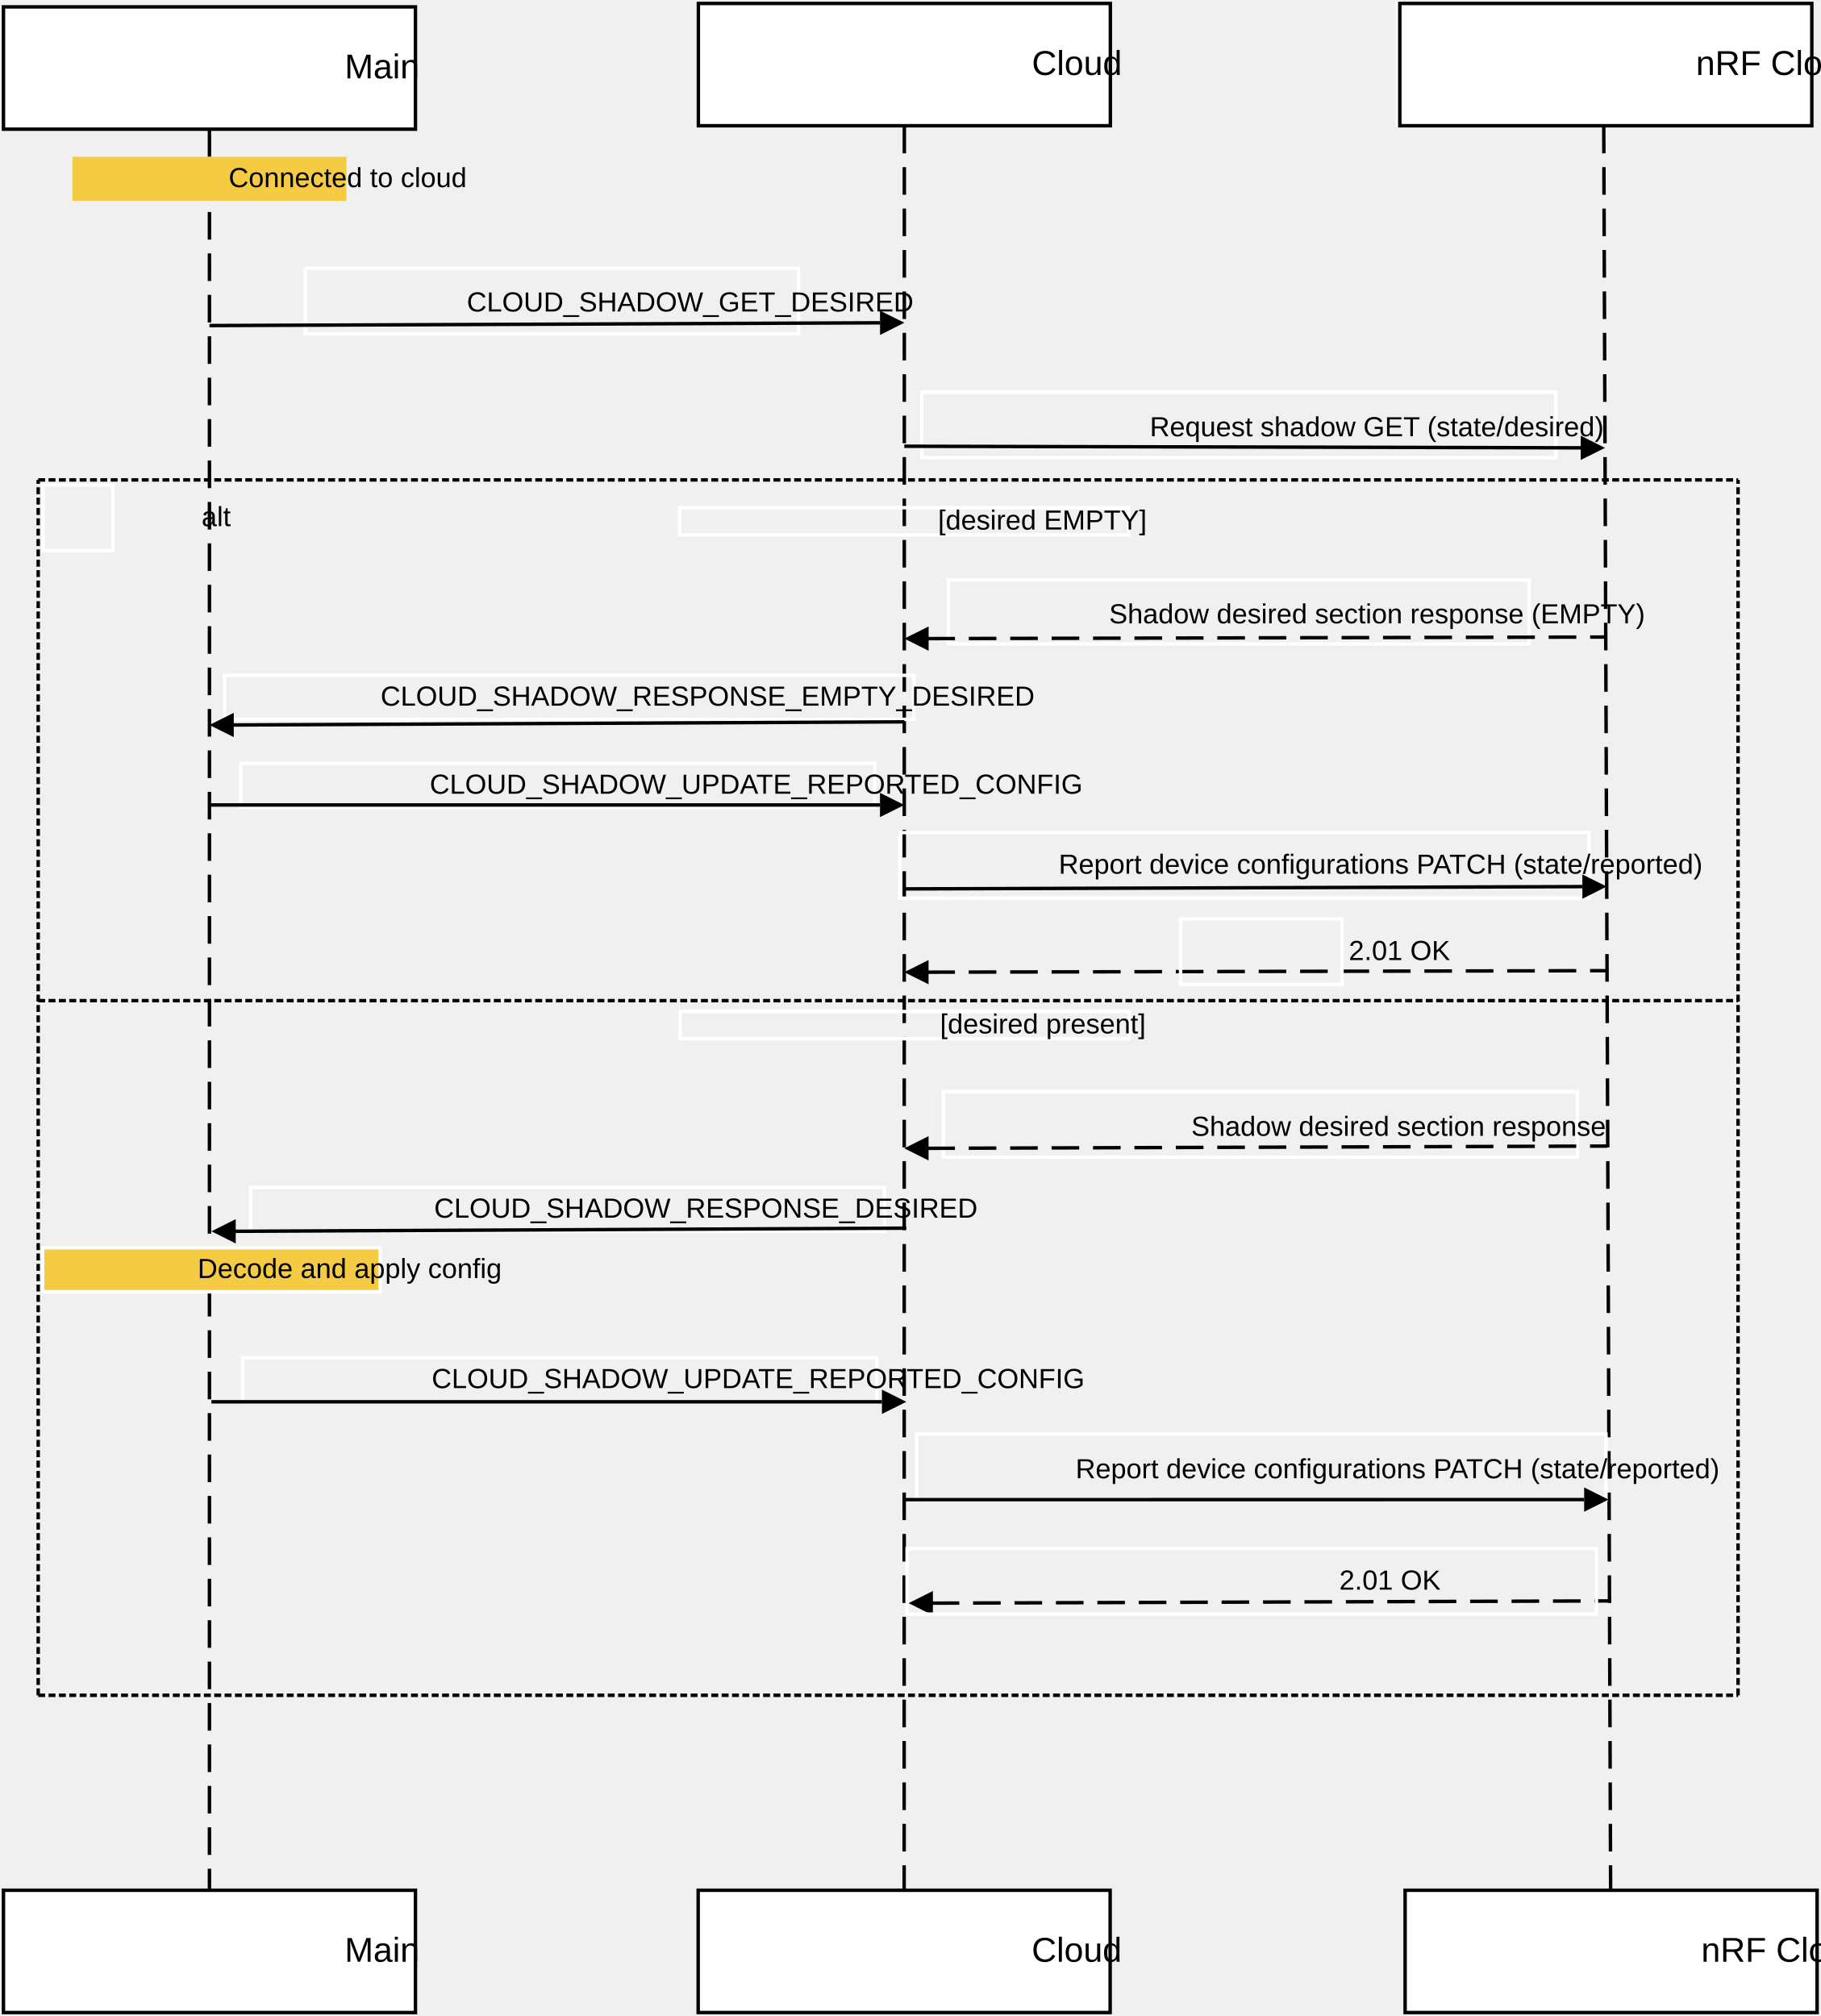
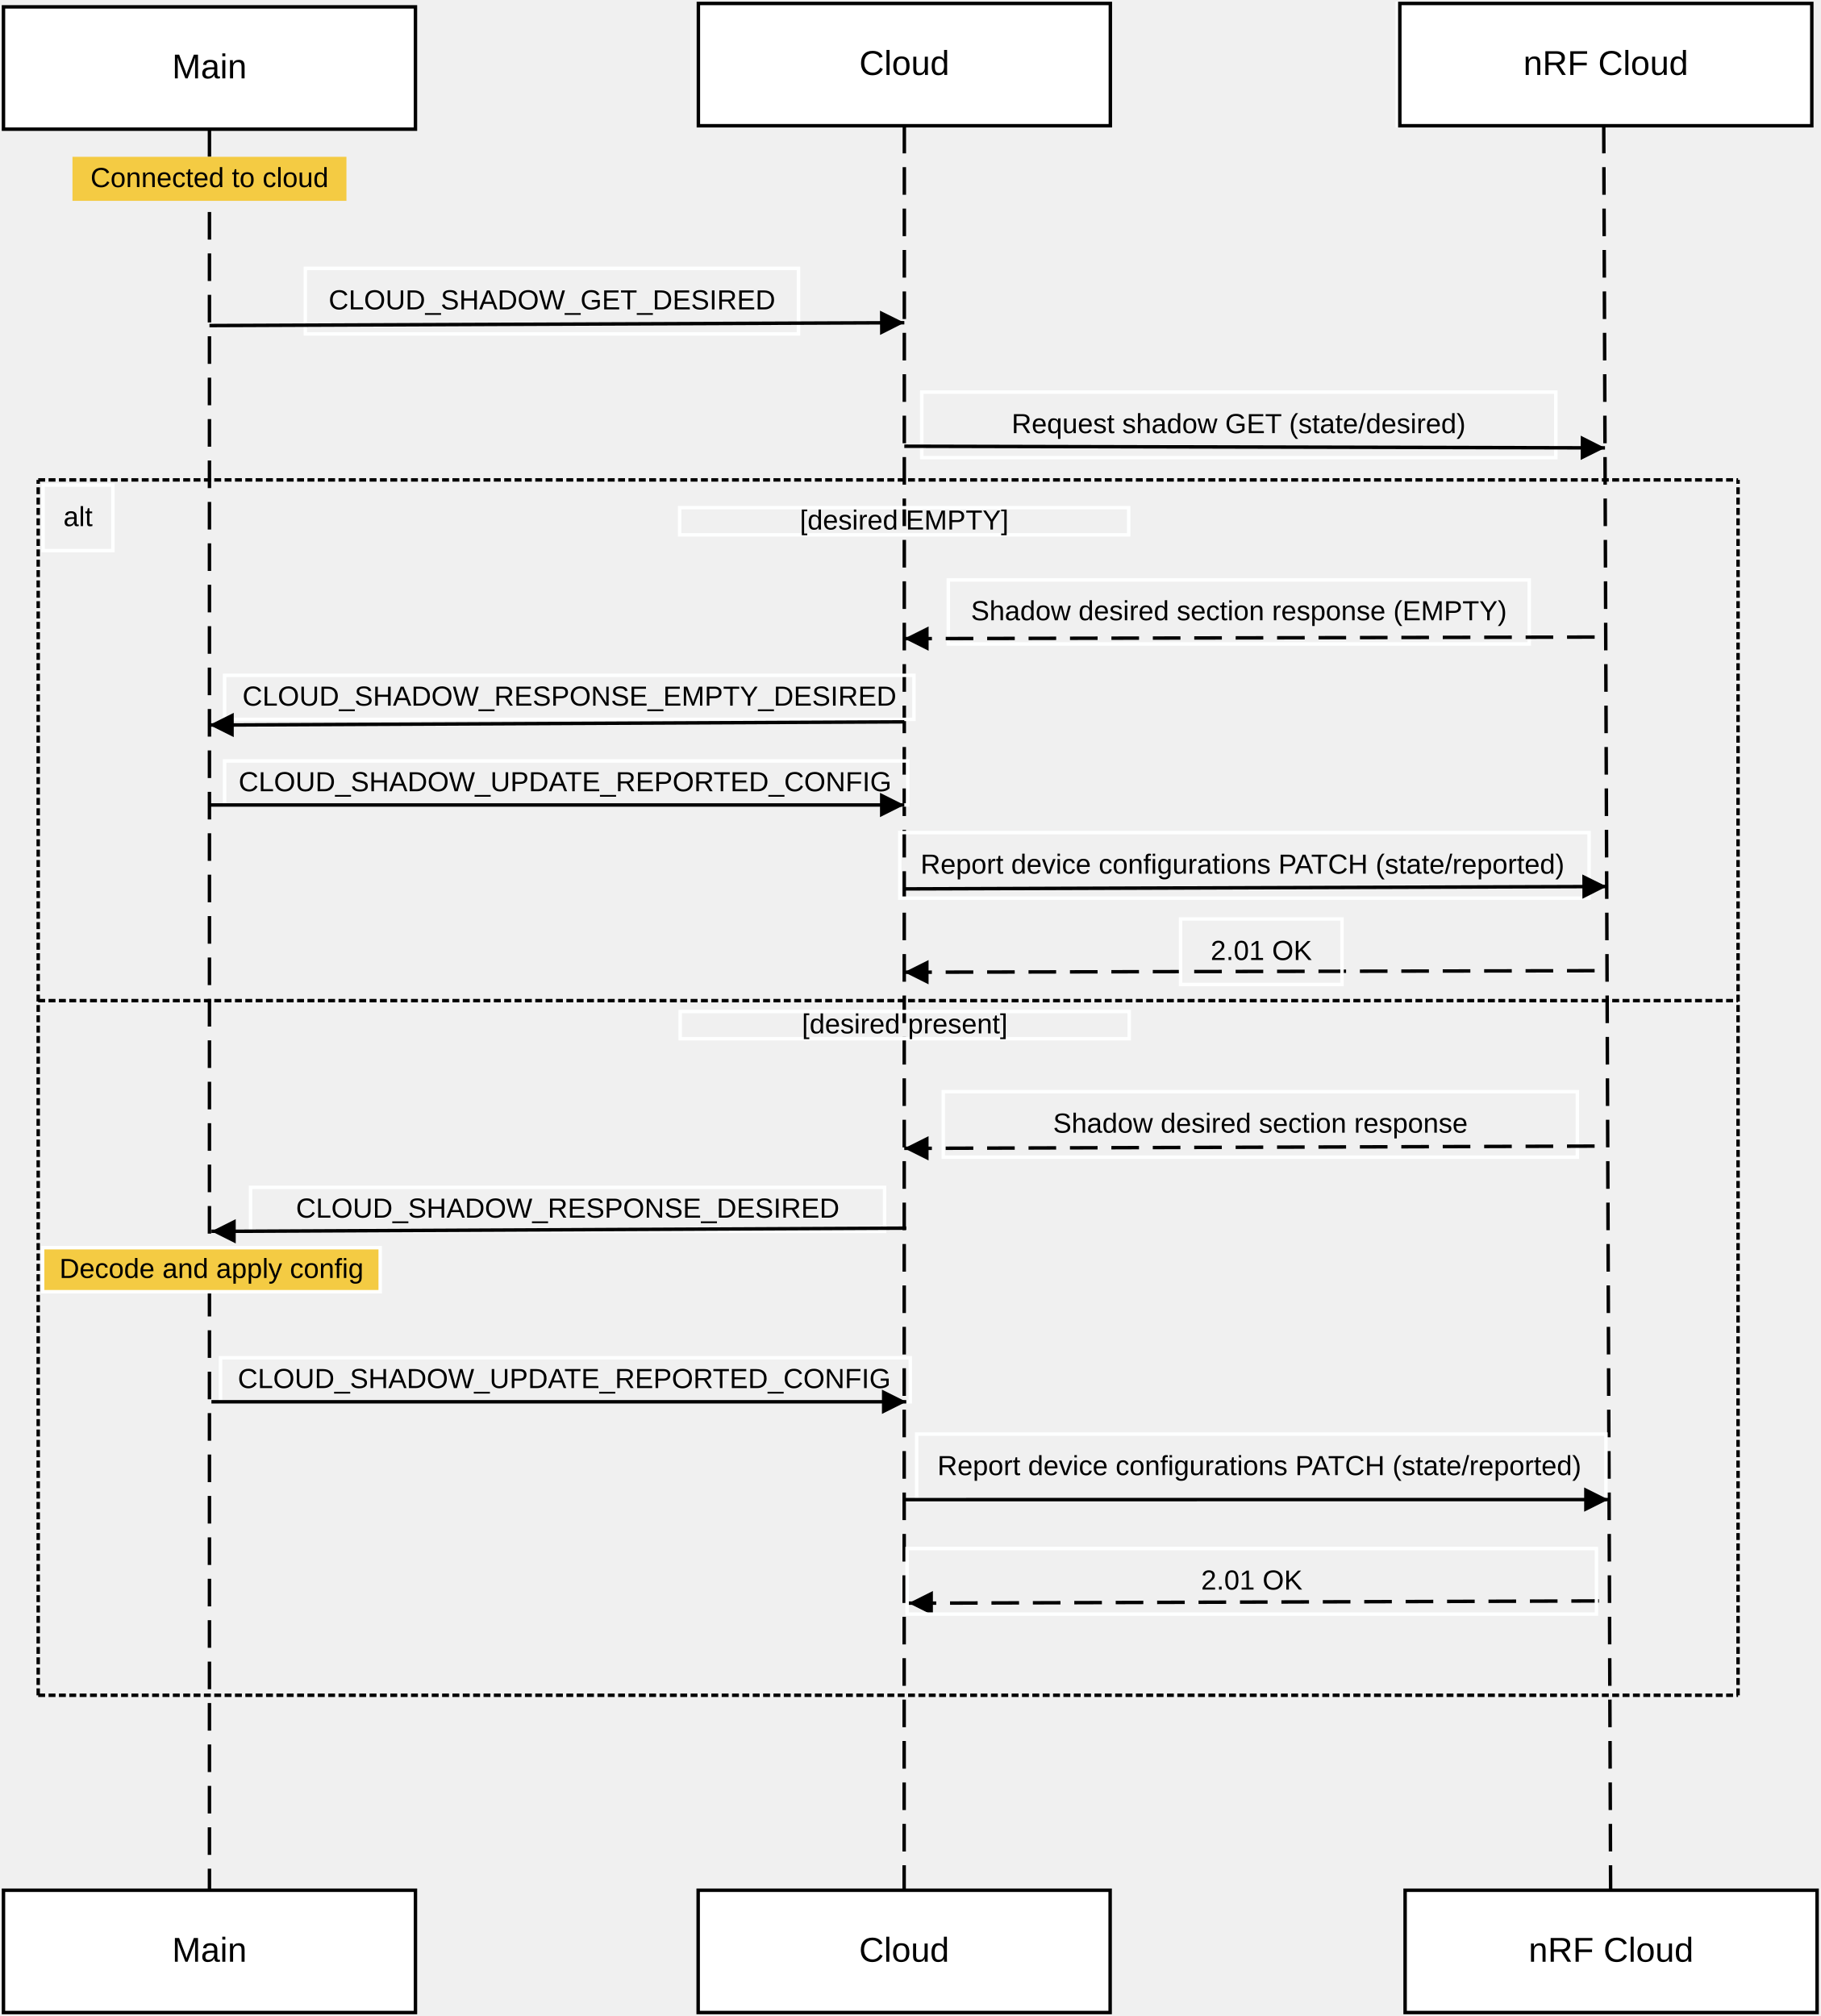
- <svg xmlns="http://www.w3.org/2000/svg" xmlns:ns1="http://schemas.microsoft.com/visio/2003/SVGExtensions/" xmlns:xlink="http://www.w3.org/1999/xlink" width="7.325in" height="8.112in" viewBox="0 0 527.422 584.094" xml:space="preserve" color-interpolation-filters="sRGB" class="st15">
-   <ns1:documentProperties ns1:langID="1035" ns1:viewMarkup="false" />
+ <svg xmlns="http://www.w3.org/2000/svg" xmlns:xlink="http://www.w3.org/1999/xlink" width="7.325in" height="8.112in" viewBox="0 0 527.422 584.099" xml:space="preserve" color-interpolation-filters="sRGB" class="st16">
  <style type="text/css">
	
		.st1 {fill:none;stroke:#feffff;stroke-width:1}
		.st2 {fill:#000000;font-family:Arial;font-size:0.667em}
		.st3 {fill:#ffffff;stroke:#000000;stroke-width:1}
		.st4 {fill:#000000;font-family:Arial;font-size:0.833em}
- 		.st5 {stroke:#000000;stroke-dasharray:8,4;stroke-linecap:butt;stroke-width:1}
- 		.st6 {fill:#00a9ce;stroke:#feffff;stroke-width:1}
- 		.st7 {fill:#feffff;font-family:Arial;font-size:0.833em}
- 		.st8 {stroke:#000000;stroke-dasharray:2,1;stroke-linecap:butt;stroke-width:1}
- 		.st9 {marker-end:url(#mrkr4-57);stroke:#000000;stroke-linecap:butt;stroke-width:1}
- 		.st10 {fill:#000000;fill-opacity:1;stroke:#000000;stroke-opacity:1;stroke-width:0.284}
- 		.st11 {marker-start:url(#mrkr4-68);stroke:#000000;stroke-dasharray:8,4;stroke-linecap:butt;stroke-width:1}
- 		.st12 {marker-start:url(#mrkr4-68);stroke:#000000;stroke-linecap:butt;stroke-width:1}
- 		.st13 {fill:#f4cb43;stroke:none;stroke-width:1}
- 		.st14 {fill:#f4cb43;stroke:#feffff;stroke-width:1}
- 		.st15 {fill:none;fill-rule:evenodd;font-size:12px;overflow:visible;stroke-linecap:square;stroke-miterlimit:3}
+ 		.st5 {fill:none}
+ 		.st6 {stroke:#000000;stroke-dasharray:8,4;stroke-linecap:butt;stroke-width:1}
+ 		.st7 {fill:#00a9ce;stroke:#feffff;stroke-width:1}
+ 		.st8 {fill:#feffff;font-family:Arial;font-size:0.833em}
+ 		.st9 {stroke:#000000;stroke-dasharray:2,1;stroke-linecap:butt;stroke-width:1}
+ 		.st10 {marker-end:url(#mrkr4-59);stroke:#000000;stroke-linecap:butt;stroke-width:1}
+ 		.st11 {fill:#000000;fill-opacity:1;stroke:#000000;stroke-opacity:1;stroke-width:0.284}
+ 		.st12 {marker-start:url(#mrkr4-70);stroke:#000000;stroke-dasharray:8,4;stroke-linecap:butt;stroke-width:1}
+ 		.st13 {marker-start:url(#mrkr4-70);stroke:#000000;stroke-linecap:butt;stroke-width:1}
+ 		.st14 {fill:#f4cb43;stroke:none;stroke-width:1}
+ 		.st15 {fill:#f4cb43;stroke:#feffff;stroke-width:1}
+ 		.st16 {fill:none;fill-rule:evenodd;font-size:12px;overflow:visible;stroke-linecap:square;stroke-miterlimit:3}
	
	</style>
  <defs id="Markers">
    <g id="lend4">
      <path d="M 2 1 L 0 0 L 2 -1 L 2 1 " style="stroke:none" />
    </g>
-     <marker id="mrkr4-57" class="st10" ns1:arrowType="4" ns1:arrowSize="2" ns1:setback="7.04" refX="-7.04" orient="auto" markerUnits="strokeWidth" overflow="visible">
-       <use xlink:href="#lend4" transform="scale(-3.52,-3.52) " />
+     <marker id="mrkr4-59" class="st11" refX="-0" orient="auto" markerUnits="strokeWidth" overflow="visible">
+       <use xlink:href="#lend4" transform="scale(-3.520002,-3.520002) " />
    </marker>
-     <marker id="mrkr4-68" class="st10" ns1:arrowType="4" ns1:arrowSize="2" ns1:setback="6.68" refX="6.68" orient="auto" markerUnits="strokeWidth" overflow="visible">
-       <use xlink:href="#lend4" transform="scale(3.52) " />
+     <marker id="mrkr4-70" class="st11" refX="0" orient="auto" markerUnits="strokeWidth" overflow="visible">
+       <use xlink:href="#lend4" transform="scale(3.520002) " />
    </marker>
  </defs>
-   <g ns1:mID="0" ns1:index="1" ns1:groupContext="foregroundPage">
-     <ns1:pageProperties ns1:drawingScale="0.0393701" ns1:pageScale="0.0393701" ns1:drawingUnits="24" ns1:shadowOffsetX="8.50394" ns1:shadowOffsetY="-8.50394" />
-     <ns1:layer ns1:name="Connector" ns1:index="0" />
-     <g id="shape10-1" ns1:mID="10" ns1:groupContext="shape" transform="translate(88.4563,-487.354)">
-       <ns1:textBlock ns1:margins="rect(4,4,4,4)" ns1:tabSpace="42.5197" />
-       <ns1:textRect cx="71.433" cy="574.598" width="142.87" height="18.992" />
-       <rect x="0" y="565.102" width="142.866" height="18.992" class="st1" />
-       <text x="6.75" y="577.6" class="st2" ns1:langID="1044">
-         <ns1:paragraph ns1:horizAlign="1" />
-         <ns1:tabList />CLOUD_SHADOW_GET_DESIRED</text>
-     </g>
-     <g id="shape11-4" ns1:mID="11" ns1:groupContext="shape" transform="translate(1.00002,-546.669)">
-       <ns1:userDefs>
-         <ns1:ud ns1:nameU="visVersion" ns1:val="VT0(15):26" />
-       </ns1:userDefs>
-       <ns1:textBlock ns1:margins="rect(4,4,4,4)" ns1:tabSpace="42.5197" />
-       <ns1:textRect cx="59.677" cy="566.378" width="119.36" height="35.433" />
-       <rect x="0" y="548.661" width="119.354" height="35.433" class="st3" />
-       <text x="48.84" y="569.38" class="st4" ns1:langID="1044">
-         <ns1:paragraph ns1:horizAlign="1" />
-         <ns1:tabList />Main</text>
-     </g>
-     <g id="shape12-7" ns1:mID="12" ns1:groupContext="shape" ns1:layerMember="0" transform="translate(67.7634,-546.669)">
-       <path d="M-7.09 584.09 L-7.09 1129.76" class="st5" />
-     </g>
-     <g id="shape14-10" ns1:mID="14" ns1:groupContext="shape" transform="translate(404.789,-547.661)">
-       <ns1:userDefs>
-         <ns1:ud ns1:nameU="visVersion" ns1:val="VT0(15):26" />
-       </ns1:userDefs>
-       <ns1:textBlock ns1:margins="rect(4,4,4,4)" ns1:tabSpace="42.5197" />
-       <ns1:textRect cx="59.677" cy="566.378" width="119.36" height="35.433" />
-       <rect x="0" y="548.661" width="119.354" height="35.433" class="st6" />
-       <text x="11.62" y="569.38" class="st7" ns1:langID="1044">
-         <ns1:paragraph ns1:horizAlign="1" />
-         <ns1:tabList />LwM2M carrier library</text>
-     </g>
-     <g id="shape15-13" ns1:mID="15" ns1:groupContext="shape" ns1:layerMember="0" transform="translate(458.593,-547.661)">
-       <path d="M6.02 584.09 L8.15 1130.76" class="st5" />
-     </g>
-     <g id="shape16-16" ns1:mID="16" ns1:groupContext="shape" transform="translate(202.319,-547.661)">
-       <ns1:userDefs>
-         <ns1:ud ns1:nameU="visVersion" ns1:val="VT0(15):26" />
-       </ns1:userDefs>
-       <ns1:textBlock ns1:margins="rect(4,4,4,4)" ns1:tabSpace="42.5197" />
-       <ns1:textRect cx="59.677" cy="566.378" width="119.36" height="35.433" />
-       <rect x="0" y="548.661" width="119.354" height="35.433" class="st3" />
-       <text x="46.61" y="569.38" class="st4" ns1:langID="1044">
-         <ns1:paragraph ns1:horizAlign="1" />
-         <ns1:tabList />Cloud</text>
-     </g>
-     <g id="shape17-19" ns1:mID="17" ns1:groupContext="shape" transform="translate(405.535,-547.661)">
-       <ns1:userDefs>
-         <ns1:ud ns1:nameU="visVersion" ns1:val="VT0(15):26" />
-       </ns1:userDefs>
-       <ns1:textBlock ns1:margins="rect(4,4,4,4)" ns1:tabSpace="42.5197" />
-       <ns1:textRect cx="59.677" cy="566.378" width="119.36" height="35.433" />
-       <rect x="0" y="548.661" width="119.354" height="35.433" class="st3" />
-       <text x="35.78" y="569.38" class="st4" ns1:langID="1044">
-         <ns1:paragraph ns1:horizAlign="1" />
-         <ns1:tabList />nRF Cloud</text>
-     </g>
-     <g id="shape20-22" ns1:mID="20" ns1:groupContext="shape" transform="translate(11.0705,-445.047)">
-       <path d="M0 584.09 L492.46 584.09" class="st8" />
-     </g>
-     <g id="shape21-25" ns1:mID="21" ns1:groupContext="shape" transform="translate(274.729,-397.518)">
-       <ns1:textBlock ns1:margins="rect(4,4,4,4)" ns1:tabSpace="42.5197" />
-       <ns1:textRect cx="84.151" cy="574.822" width="168.31" height="18.544" />
-       <rect x="0" y="565.55" width="168.303" height="18.544" class="st1" />
-       <text x="6.56" y="578.12" class="st2" ns1:langID="1044">
-         <ns1:paragraph ns1:horizAlign="1" />
-         <ns1:tabList />Shadow desired section response (EMPTY)</text>
-     </g>
-     <g id="shape23-28" ns1:mID="23" ns1:groupContext="shape" transform="translate(273.275,-248.819)">
-       <ns1:textBlock ns1:margins="rect(4,4,4,4)" ns1:tabSpace="42.5197" />
-       <ns1:textRect cx="91.844" cy="574.598" width="183.69" height="18.992" />
-       <rect x="0" y="565.102" width="183.687" height="18.992" class="st1" />
-       <text x="31.81" y="577.9" class="st2" ns1:langID="1044">
-         <ns1:paragraph ns1:horizAlign="1" />
-         <ns1:tabList />Shadow desired section response</text>
-     </g>
-     <g id="shape24-31" ns1:mID="24" ns1:groupContext="shape" transform="translate(265.547,-149.606)">
-       <ns1:textBlock ns1:margins="rect(4,4,4,4)" ns1:tabSpace="42.5197" />
-       <ns1:textRect cx="99.854" cy="574.598" width="199.71" height="18.992" />
-       <rect x="0" y="565.102" width="199.708" height="18.992" class="st1" />
-       <text x="6.03" y="577.9" class="st2" ns1:langID="1044">
-         <ns1:paragraph ns1:horizAlign="1" />
-         <ns1:tabList />Report device configurations PATCH (state/reported)</text>
-     </g>
-     <g id="shape27-34" ns1:mID="27" ns1:groupContext="shape" transform="translate(11.0705,-92.9134) rotate(8.04882E-07)">
-       <path d="M0 584.09 L492.46 584.09" class="st8" />
-     </g>
-     <g id="shape30-37" ns1:mID="30" ns1:groupContext="shape" ns1:layerMember="0" transform="translate(269.052,-547.661)">
-       <path d="M-7.06 584.09 L-7.12 1120.34" class="st5" />
-     </g>
-     <g id="shape32-40" ns1:mID="32" ns1:groupContext="shape" transform="translate(267.037,-451.496)">
-       <ns1:textBlock ns1:margins="rect(4,4,4,4)" ns1:tabSpace="42.5197" />
-       <ns1:textRect cx="91.844" cy="574.598" width="183.69" height="18.992" />
-       <rect x="0" y="565.102" width="183.687" height="18.992" class="st1" />
-       <text x="26.04" y="577.9" class="st2" ns1:langID="1044">
-         <ns1:paragraph ns1:horizAlign="1" />
-         <ns1:tabList />Request shadow GET (state/desired)</text>
-     </g>
-     <g id="shape33-43" ns1:mID="33" ns1:groupContext="shape" transform="translate(65.0633,-375.669)">
-       <ns1:textBlock ns1:margins="rect(4,4,4,4)" ns1:tabSpace="42.5197" />
-       <ns1:textRect cx="99.854" cy="577.717" width="199.71" height="12.756" />
-       <rect x="0" y="571.339" width="199.708" height="12.756" class="st1" />
-       <text x="5.17" y="580.12" class="st2" ns1:langID="1044">
-         <ns1:paragraph ns1:horizAlign="1" />
-         <ns1:tabList />CLOUD_SHADOW_RESPONSE_EMPTY_DESIRED</text>
-     </g>
-     <g id="shape35-46" ns1:mID="35" ns1:groupContext="shape" transform="translate(69.7455,-350.158)">
-       <ns1:textBlock ns1:margins="rect(4,4,4,4)" ns1:tabSpace="42.5197" />
-       <ns1:textRect cx="91.844" cy="577.717" width="183.69" height="12.756" />
-       <rect x="0" y="571.339" width="183.687" height="12.756" class="st1" />
-       <text x="14.72" y="580.12" class="st2" ns1:langID="1044">
-         <ns1:paragraph ns1:horizAlign="1" />
-         <ns1:tabList />CLOUD_SHADOW_UPDATE_REPORTED_CONFIG</text>
-     </g>
-     <g id="shape36-49" ns1:mID="36" ns1:groupContext="shape" transform="translate(260.654,-323.866)">
-       <ns1:textBlock ns1:margins="rect(4,4,4,4)" ns1:tabSpace="42.5197" />
-       <ns1:textRect cx="99.854" cy="574.598" width="199.71" height="18.992" />
-       <rect x="0" y="565.102" width="199.708" height="18.992" class="st1" />
-       <text x="6.03" y="577" class="st2" ns1:langID="1044">
-         <ns1:paragraph ns1:horizAlign="1" />
-         <ns1:tabList />Report device configurations PATCH (state/reported)</text>
-     </g>
-     <g id="shape38-52" ns1:mID="38" ns1:groupContext="shape" ns1:layerMember="0" transform="translate(60.6768,-483.094)">
-       <path d="M0 577.42 L194.27 576.62" class="st9" />
-     </g>
-     <g id="shape39-58" ns1:mID="39" ns1:groupContext="shape" ns1:layerMember="0" transform="translate(261.984,-461.65)">
-       <path d="M0 590.94 L195.95 591.4" class="st9" />
-     </g>
-     <g id="shape41-63" ns1:mID="41" ns1:groupContext="shape" ns1:layerMember="0" transform="translate(261.981,-392.206)">
-       <path d="M6.68 577.23 L7.04 577.23 L203.16 576.77" class="st11" />
-     </g>
-     <g id="shape42-69" ns1:mID="42" ns1:groupContext="shape" ns1:layerMember="0" transform="translate(261.94,-319.812)">
-       <path d="M0 577.35 L196.48 576.69" class="st9" />
-     </g>
-     <g id="shape43-74" ns1:mID="43" ns1:groupContext="shape" ns1:layerMember="0" transform="translate(60.6768,-367.402)">
-       <path d="M6.68 577.45 L7.04 577.45 L201.3 576.54" class="st12" />
-     </g>
-     <g id="shape44-79" ns1:mID="44" ns1:groupContext="shape" ns1:layerMember="0" transform="translate(60.6768,-357.953)">
-       <path d="M0 591.18 L194.26 591.18" class="st9" />
-     </g>
-     <g id="shape46-84" ns1:mID="46" ns1:groupContext="shape" ns1:layerMember="0" transform="translate(261.958,-142.524)">
-       <path d="M0 577.01 L196.98 577" class="st9" />
-     </g>
-     <g id="shape49-89" ns1:mID="49" ns1:groupContext="shape" transform="translate(20.9917,-525.905)">
-       <ns1:userDefs>
-         <ns1:ud ns1:nameU="visVersion" ns1:val="VT0(15):26" />
-       </ns1:userDefs>
-       <ns1:textBlock ns1:margins="rect(4,4,4,4)" />
-       <ns1:textRect cx="39.685" cy="577.717" width="79.38" height="12.756" />
-       <rect x="0" y="571.339" width="79.37" height="12.756" class="st13" />
-       <text x="5.22" y="580.12" class="st2" ns1:langID="1035">
-         <ns1:paragraph ns1:horizAlign="1" ns1:bulletSize="0.166667" />
-         <ns1:tabList />Connected to cloud</text>
-     </g>
-     <g id="shape52-92" ns1:mID="52" ns1:groupContext="shape" transform="translate(-573.024,491.181) rotate(-90)">
-       <path d="M0 584.09 L352.13 584.09" class="st8" />
-     </g>
-     <g id="shape53-95" ns1:mID="53" ns1:groupContext="shape" transform="translate(-80.567,491.181) rotate(-90)">
-       <path d="M0 584.09 L352.13 584.09" class="st8" />
-     </g>
-     <g id="shape19-98" ns1:mID="19" ns1:groupContext="shape" transform="translate(196.896,-429.132)">
-       <ns1:textBlock ns1:margins="rect(4,4,4,4)" ns1:tabSpace="42.5197" />
-       <ns1:textRect cx="65.04" cy="580.156" width="130.09" height="7.877" />
-       <rect x="0" y="576.217" width="130.081" height="7.877" class="st1" />
-       <text x="34.81" y="582.56" class="st2" ns1:langID="1044">
-         <ns1:paragraph ns1:horizAlign="1" />
-         <ns1:tabList />[desired EMPTY]</text>
-     </g>
-     <g id="shape97-101" ns1:mID="97" ns1:groupContext="shape" ns1:layerMember="0" transform="translate(261.967,-295.55)">
-       <path d="M6.68 577.22 L7.04 577.22 L203.6 576.78" class="st11" />
-     </g>
-     <g id="shape98-106" ns1:mID="98" ns1:groupContext="shape" transform="translate(342.015,-298.85)">
-       <ns1:textBlock ns1:margins="rect(4,4,4,4)" ns1:tabSpace="42.5197" />
-       <ns1:textRect cx="23.386" cy="574.598" width="46.78" height="18.992" />
-       <rect x="0" y="565.102" width="46.772" height="18.992" class="st1" />
-       <text x="8.71" y="577" class="st2" ns1:langID="1044">
-         <ns1:paragraph ns1:horizAlign="1" />
-         <ns1:tabList />2.01 OK</text>
-     </g>
-     <g id="shape99-109" ns1:mID="99" ns1:groupContext="shape" transform="translate(11.0705,-294.173)">
-       <path d="M0 584.09 L492.46 584.09" class="st8" />
-     </g>
-     <g id="shape100-112" ns1:mID="100" ns1:groupContext="shape" transform="translate(197.053,-283.148)">
-       <ns1:textBlock ns1:margins="rect(4,4,4,4)" ns1:tabSpace="42.5197" />
-       <ns1:textRect cx="65.04" cy="580.156" width="130.09" height="7.877" />
-       <rect x="0" y="576.217" width="130.081" height="7.877" class="st1" />
-       <text x="35.25" y="582.56" class="st2" ns1:langID="1044">
-         <ns1:paragraph ns1:horizAlign="1" />
-         <ns1:tabList />[desired present]</text>
-     </g>
-     <g id="shape102-115" ns1:mID="102" ns1:groupContext="shape" ns1:layerMember="0" transform="translate(261.967,-244.62)">
-       <path d="M6.68 577.32 L7.04 577.32 L203.69 576.67" class="st11" />
-     </g>
-     <g id="shape103-120" ns1:mID="103" ns1:groupContext="shape" transform="translate(72.5801,-227.323)">
-       <ns1:textBlock ns1:margins="rect(4,4,4,4)" ns1:tabSpace="42.5197" />
-       <ns1:textRect cx="91.844" cy="577.717" width="183.69" height="12.756" />
-       <rect x="0" y="571.339" width="183.687" height="12.756" class="st1" />
-       <text x="13.16" y="580.12" class="st2" ns1:langID="1044">
-         <ns1:paragraph ns1:horizAlign="1" />
-         <ns1:tabList />CLOUD_SHADOW_RESPONSE_DESIRED</text>
-     </g>
-     <g id="shape104-123" ns1:mID="104" ns1:groupContext="shape" transform="translate(70.3142,-177.953)">
-       <ns1:textBlock ns1:margins="rect(4,4,4,4)" ns1:tabSpace="42.5197" />
-       <ns1:textRect cx="91.844" cy="577.717" width="183.69" height="12.756" />
-       <rect x="0" y="571.339" width="183.687" height="12.756" class="st1" />
-       <text x="14.72" y="580.12" class="st2" ns1:langID="1044">
-         <ns1:paragraph ns1:horizAlign="1" />
-         <ns1:tabList />CLOUD_SHADOW_UPDATE_REPORTED_CONFIG</text>
-     </g>
-     <g id="shape105-126" ns1:mID="105" ns1:groupContext="shape" ns1:layerMember="0" transform="translate(61.2455,-220.709)">
-       <path d="M6.68 577.45 L7.04 577.45 L201.3 576.54" class="st12" />
-     </g>
-     <g id="shape106-131" ns1:mID="106" ns1:groupContext="shape" ns1:layerMember="0" transform="translate(61.2455,-185.039)">
-       <path d="M0 591.18 L194.26 591.18" class="st9" />
-     </g>
-     <g id="shape107-136" ns1:mID="107" ns1:groupContext="shape" transform="translate(12.3479,-209.843)">
-       <ns1:userDefs>
-         <ns1:ud ns1:nameU="visVersion" ns1:val="VT0(15):26" />
-       </ns1:userDefs>
-       <ns1:textBlock ns1:margins="rect(4,4,4,4)" />
-       <ns1:textRect cx="48.898" cy="577.717" width="97.8" height="12.756" />
-       <rect x="0" y="571.339" width="97.795" height="12.756" class="st14" />
-       <text x="4.87" y="580.12" class="st2" ns1:langID="1044">
-         <ns1:paragraph ns1:horizAlign="1" ns1:bulletSize="0.166667" />
-         <ns1:tabList />Decode and apply config</text>
-     </g>
-     <g id="shape108-139" ns1:mID="108" ns1:groupContext="shape" ns1:layerMember="0" transform="translate(263.225,-112.842)">
-       <path d="M6.68 577.32 L7.04 577.32 L203.52 576.67" class="st11" />
-     </g>
-     <g id="shape109-144" ns1:mID="109" ns1:groupContext="shape" transform="translate(262.785,-116.441)">
-       <ns1:textBlock ns1:margins="rect(4,4,4,4)" ns1:tabSpace="42.5197" />
-       <ns1:textRect cx="99.854" cy="574.598" width="199.71" height="18.992" />
-       <rect x="0" y="565.102" width="199.708" height="18.992" class="st1" />
-       <text x="85.18" y="577" class="st2" ns1:langID="1044">
-         <ns1:paragraph ns1:horizAlign="1" />
-         <ns1:tabList />2.01 OK</text>
-     </g>
-     <g id="shape110-147" ns1:mID="110" ns1:groupContext="shape" transform="translate(1,-1)">
-       <ns1:userDefs>
-         <ns1:ud ns1:nameU="visVersion" ns1:val="VT0(15):26" />
-       </ns1:userDefs>
-       <ns1:textBlock ns1:margins="rect(4,4,4,4)" ns1:tabSpace="42.5197" />
-       <ns1:textRect cx="59.677" cy="566.378" width="119.36" height="35.433" />
-       <rect x="0" y="548.661" width="119.354" height="35.433" class="st3" />
-       <text x="48.84" y="569.38" class="st4" ns1:langID="1044">
-         <ns1:paragraph ns1:horizAlign="1" />
-         <ns1:tabList />Main</text>
-     </g>
-     <g id="shape111-150" ns1:mID="111" ns1:groupContext="shape" transform="translate(202.26,-1)">
-       <ns1:userDefs>
-         <ns1:ud ns1:nameU="visVersion" ns1:val="VT0(15):26" />
-       </ns1:userDefs>
-       <ns1:textBlock ns1:margins="rect(4,4,4,4)" ns1:tabSpace="42.5197" />
-       <ns1:textRect cx="59.677" cy="566.378" width="119.36" height="35.433" />
-       <rect x="0" y="548.661" width="119.354" height="35.433" class="st3" />
-       <text x="46.61" y="569.38" class="st4" ns1:langID="1044">
-         <ns1:paragraph ns1:horizAlign="1" />
-         <ns1:tabList />Cloud</text>
-     </g>
-     <g id="shape112-153" ns1:mID="112" ns1:groupContext="shape" transform="translate(407.068,-1)">
-       <ns1:userDefs>
-         <ns1:ud ns1:nameU="visVersion" ns1:val="VT0(15):26" />
-       </ns1:userDefs>
-       <ns1:textBlock ns1:margins="rect(4,4,4,4)" ns1:tabSpace="42.5197" />
-       <ns1:textRect cx="59.677" cy="566.378" width="119.36" height="35.433" />
-       <rect x="0" y="548.661" width="119.354" height="35.433" class="st3" />
-       <text x="35.78" y="569.38" class="st4" ns1:langID="1044">
-         <ns1:paragraph ns1:horizAlign="1" />
-         <ns1:tabList />nRF Cloud</text>
-     </g>
-     <g id="shape113-156" ns1:mID="113" ns1:groupContext="shape" transform="translate(12.4878,-424.567)">
-       <ns1:textBlock ns1:margins="rect(4,4,4,4)" ns1:tabSpace="42.5197" />
-       <ns1:textRect cx="10.107" cy="574.598" width="20.22" height="18.992" />
-       <rect x="0" y="565.102" width="20.214" height="18.992" class="st1" />
-       <text x="5.88" y="577" class="st2" ns1:langID="1044">
-         <ns1:paragraph ns1:horizAlign="1" />
-         <ns1:tabList />alt</text>
+   <g>
+     <g id="group5-1" transform="translate(0.999999,-0.999999)">
+       <g id="group6-2">
+         <g id="shape7-3" transform="translate(87.4562,-486.359)">
+           <rect x="0" y="565.106" width="142.866" height="18.992" class="st1" />
+           <text x="6.75" y="577" class="st2">CLOUD_SHADOW_GET_DESIRED</text>
+         </g>
+         <g id="shape8-6" transform="translate(2E-05,-545.673)">
+           <rect x="0" y="548.665" width="119.354" height="35.433" class="st3" />
+           <text x="48.84" y="569.38" class="st4">Main</text>
+         </g>
+         <g id="shape9-9" transform="translate(59.6734,-0.00799999)">
+           <path d="M0 38.43 L0 584.1 L0 38.43 Z" class="st5" />
+           <path d="M0 38.43 L0 584.1" class="st6" />
+         </g>
+         <g id="shape10-12" transform="translate(403.789,-546.665)">
+           <rect x="0" y="548.665" width="119.354" height="35.433" class="st7" />
+           <text x="11.62" y="569.38" class="st8">LwM2M carrier library</text>
+         </g>
+         <g id="shape11-15" transform="translate(463.613,-2.27374E-13)">
+           <path d="M0 37.43 L2.13 584.1 L0 37.43 Z" class="st5" />
+           <path d="M0 37.43 L2.13 584.1" class="st6" />
+         </g>
+         <g id="shape12-18" transform="translate(201.319,-546.665)">
+           <rect x="0" y="548.665" width="119.354" height="35.433" class="st3" />
+           <text x="46.61" y="569.38" class="st4">Cloud</text>
+         </g>
+         <g id="shape13-21" transform="translate(404.535,-546.665)">
+           <rect x="0" y="548.665" width="119.354" height="35.433" class="st3" />
+           <text x="35.78" y="569.38" class="st4">nRF Cloud</text>
+         </g>
+         <g id="shape14-24" transform="translate(10.0705,-444.056)">
+           <path d="M0 584.1 L492.46 584.1 L0 584.1 Z" class="st5" />
+           <path d="M0 584.1 L492.46 584.1" class="st9" />
+         </g>
+         <g id="shape15-27" transform="translate(273.729,-396.522)">
+           <rect x="0" y="565.554" width="168.303" height="18.544" class="st1" />
+           <text x="6.56" y="577.23" class="st2">Shadow desired section response (EMPTY)</text>
+         </g>
+         <g id="shape16-30" transform="translate(272.275,-247.824)">
+           <rect x="0" y="565.106" width="183.687" height="18.992" class="st1" />
+           <text x="31.81" y="577" class="st2">Shadow desired section response</text>
+         </g>
+         <g id="shape17-33" transform="translate(264.547,-148.611)">
+           <rect x="0" y="565.106" width="199.708" height="18.992" class="st1" />
+           <text x="6.03" y="577" class="st2">Report device configurations PATCH (state/reported)</text>
+         </g>
+         <g id="shape18-36" transform="translate(10.0705,-91.9223) rotate(8.04881E-07)">
+           <path d="M0 584.1 L492.46 584.1 L0 584.1 Z" class="st5" />
+           <path d="M0 584.1 L492.46 584.1" class="st9" />
+         </g>
+         <g id="shape19-39" transform="translate(260.932,-10.42)">
+           <path d="M0.06 47.85 L0 584.1 L0.06 47.85 Z" class="st5" />
+           <path d="M0.06 47.85 L0 584.1" class="st6" />
+         </g>
+         <g id="shape20-42" transform="translate(266.037,-450.501)">
+           <rect x="0" y="565.106" width="183.687" height="18.992" class="st1" />
+           <text x="26.04" y="577" class="st2">Request shadow GET (state/desired)</text>
+         </g>
+         <g id="shape21-45" transform="translate(64.0633,-374.673)">
+           <rect x="0" y="571.343" width="199.708" height="12.756" class="st1" />
+           <text x="5.17" y="580.12" class="st2">CLOUD_SHADOW_RESPONSE_EMPTY_DESIRED</text>
+         </g>
+         <g id="shape22-48" transform="translate(64.0633,-349.872)">
+           <rect x="0" y="571.343" width="197.93" height="12.756" class="st1" />
+           <text x="4.06" y="580.12" class="st2">CLOUD_SHADOW_UPDATE_REPORTED_CONFIG</text>
+         </g>
+         <g id="shape23-51" transform="translate(259.654,-322.871)">
+           <rect x="0" y="565.106" width="199.708" height="18.992" class="st1" />
+           <text x="6.03" y="577" class="st2">Report device configurations PATCH (state/reported)</text>
+         </g>
+         <g id="shape24-54" transform="translate(59.6768,-488.773)">
+           <path d="M0 584.1 L194.27 583.3 L201.31 583.27" class="st10" />
+         </g>
+         <g id="shape25-60" transform="translate(260.984,-453.332)">
+           <path d="M0 583.62 L195.95 584.08 L202.99 584.1" class="st10" />
+         </g>
+         <g id="shape26-65" transform="translate(260.981,-398.075)">
+           <path d="M0 584.1 L6.68 584.1 L7.04 584.1 L203.16 583.64" class="st12" />
+         </g>
+         <g id="shape27-71" transform="translate(260.94,-325.561)">
+           <path d="M0 584.1 L196.48 583.44 L203.52 583.41" class="st10" />
+         </g>
+         <g id="shape28-76" transform="translate(59.6768,-373.051)">
+           <path d="M0 584.1 L6.68 584.1 L7.04 584.1 L201.3 583.19" class="st13" />
+         </g>
+         <g id="shape29-81" transform="translate(59.6768,-349.872)">
+           <path d="M0 584.1 L194.26 584.1 L201.3 584.1" class="st10" />
+         </g>
+         <g id="shape30-86" transform="translate(260.958,-148.613)">
+           <path d="M0 584.1 L196.98 584.09 L204.02 584.09" class="st10" />
+         </g>
+         <g id="shape31-91" transform="translate(19.9917,-524.909)">
+           <rect x="0" y="571.343" width="79.37" height="12.756" class="st14" />
+           <text x="5.22" y="580.12" class="st2">Connected to cloud</text>
+         </g>
+         <g id="shape32-94" transform="translate(-574.033,492.181) rotate(-90)">
+           <path d="M0 584.1 L352.13 584.1 L0 584.1 Z" class="st5" />
+           <path d="M0 584.1 L352.13 584.1" class="st9" />
+         </g>
+         <g id="shape33-97" transform="translate(-81.5759,492.181) rotate(-90)">
+           <path d="M0 584.1 L352.13 584.1 L0 584.1 Z" class="st5" />
+           <path d="M0 584.1 L352.13 584.1" class="st9" />
+         </g>
+         <g id="shape34-100" transform="translate(195.896,-428.137)">
+           <rect x="0" y="576.221" width="130.081" height="7.877" class="st1" />
+           <text x="34.81" y="582.56" class="st2">[desired EMPTY]</text>
+         </g>
+         <g id="shape35-103" transform="translate(260.967,-301.429)">
+           <path d="M0 584.1 L6.68 584.1 L7.04 584.1 L203.6 583.66" class="st12" />
+         </g>
+         <g id="shape36-108" transform="translate(341.015,-297.855)">
+           <rect x="0" y="565.106" width="46.772" height="18.992" class="st1" />
+           <text x="8.71" y="577" class="st2">2.01 OK</text>
+         </g>
+         <g id="shape37-111" transform="translate(10.0705,-293.182)">
+           <path d="M0 584.1 L492.46 584.1 L0 584.1 Z" class="st5" />
+           <path d="M0 584.1 L492.46 584.1" class="st9" />
+         </g>
+         <g id="shape38-114" transform="translate(196.053,-282.153)">
+           <rect x="0" y="576.221" width="130.081" height="7.877" class="st1" />
+           <text x="35.25" y="582.56" class="st2">[desired present]</text>
+         </g>
+         <g id="shape39-117" transform="translate(260.967,-250.399)">
+           <path d="M0 584.1 L6.68 584.1 L7.04 584.1 L203.69 583.45" class="st12" />
+         </g>
+         <g id="shape40-122" transform="translate(71.58,-226.327)">
+           <rect x="0" y="571.343" width="183.687" height="12.756" class="st1" />
+           <text x="13.16" y="580.12" class="st2">CLOUD_SHADOW_RESPONSE_DESIRED</text>
+         </g>
+         <g id="shape41-125" transform="translate(62.8791,-176.957)">
+           <rect x="0" y="571.343" width="199.832" height="12.756" class="st1" />
+           <text x="5.01" y="580.12" class="st2">CLOUD_SHADOW_UPDATE_REPORTED_CONFIG</text>
+         </g>
+         <g id="shape42-128" transform="translate(60.2455,-226.358)">
+           <path d="M0 584.1 L6.68 584.1 L7.04 584.1 L201.3 583.19" class="st13" />
+         </g>
+         <g id="shape43-133" transform="translate(60.2455,-176.958)">
+           <path d="M0 584.1 L194.26 584.1 L201.3 584.1" class="st10" />
+         </g>
+         <g id="shape44-138" transform="translate(11.3479,-208.847)">
+           <rect x="0" y="571.343" width="97.795" height="12.756" class="st15" />
+           <text x="4.87" y="580.12" class="st2">Decode and apply config</text>
+         </g>
+         <g id="shape45-141" transform="translate(262.225,-118.621)">
+           <path d="M0 584.1 L6.68 584.1 L7.04 584.1 L203.52 583.45" class="st12" />
+         </g>
+         <g id="shape46-146" transform="translate(261.785,-115.446)">
+           <rect x="0" y="565.106" width="199.708" height="18.992" class="st1" />
+           <text x="85.18" y="577" class="st2">2.01 OK</text>
+         </g>
+         <g id="shape47-149" transform="translate(-2.14229E-12,-0.0049)">
+           <rect x="0" y="548.665" width="119.354" height="35.433" class="st3" />
+           <text x="48.84" y="569.38" class="st4">Main</text>
+         </g>
+         <g id="shape48-152" transform="translate(201.26,-0.0049)">
+           <rect x="0" y="548.665" width="119.354" height="35.433" class="st3" />
+           <text x="46.61" y="569.38" class="st4">Cloud</text>
+         </g>
+         <g id="shape49-155" transform="translate(406.068,-0.0049)">
+           <rect x="0" y="548.665" width="119.354" height="35.433" class="st3" />
+           <text x="35.78" y="569.38" class="st4">nRF Cloud</text>
+         </g>
+         <g id="shape50-158" transform="translate(11.4878,-423.572)">
+           <rect x="0" y="565.106" width="20.214" height="18.992" class="st1" />
+           <text x="5.88" y="577" class="st2">alt</text>
+         </g>
+       </g>
    </g>
  </g>
</svg>
